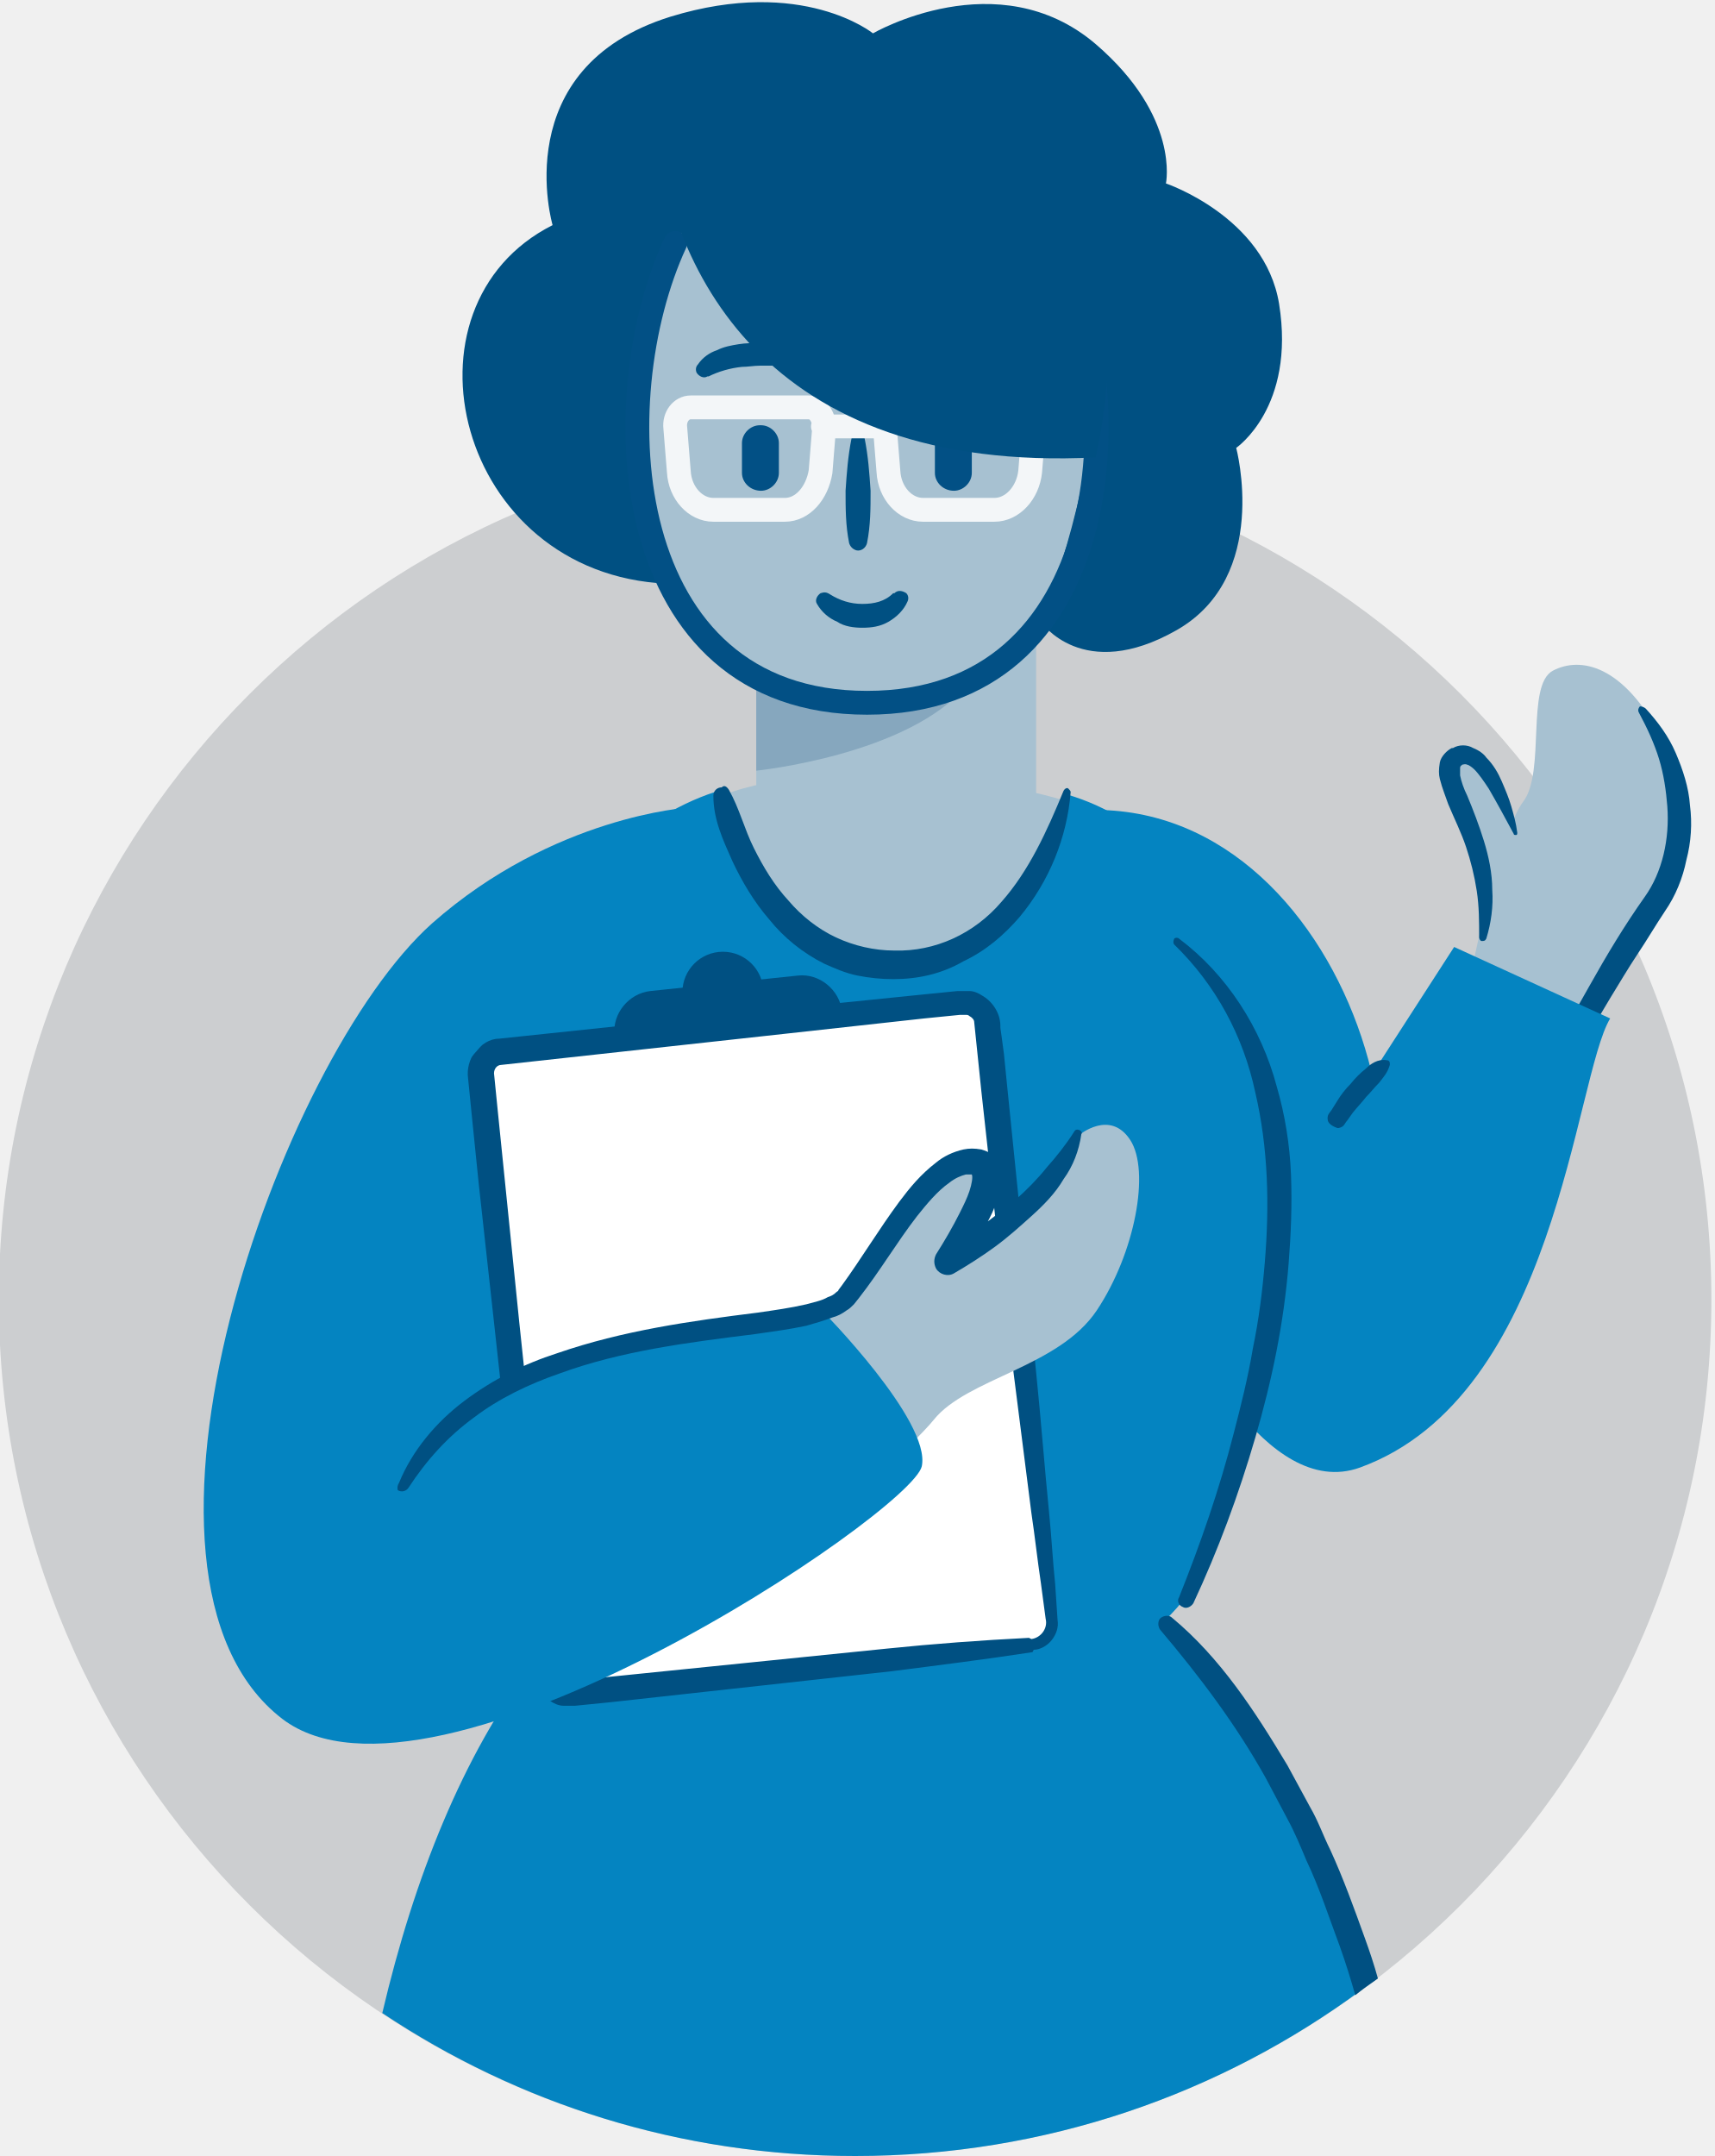
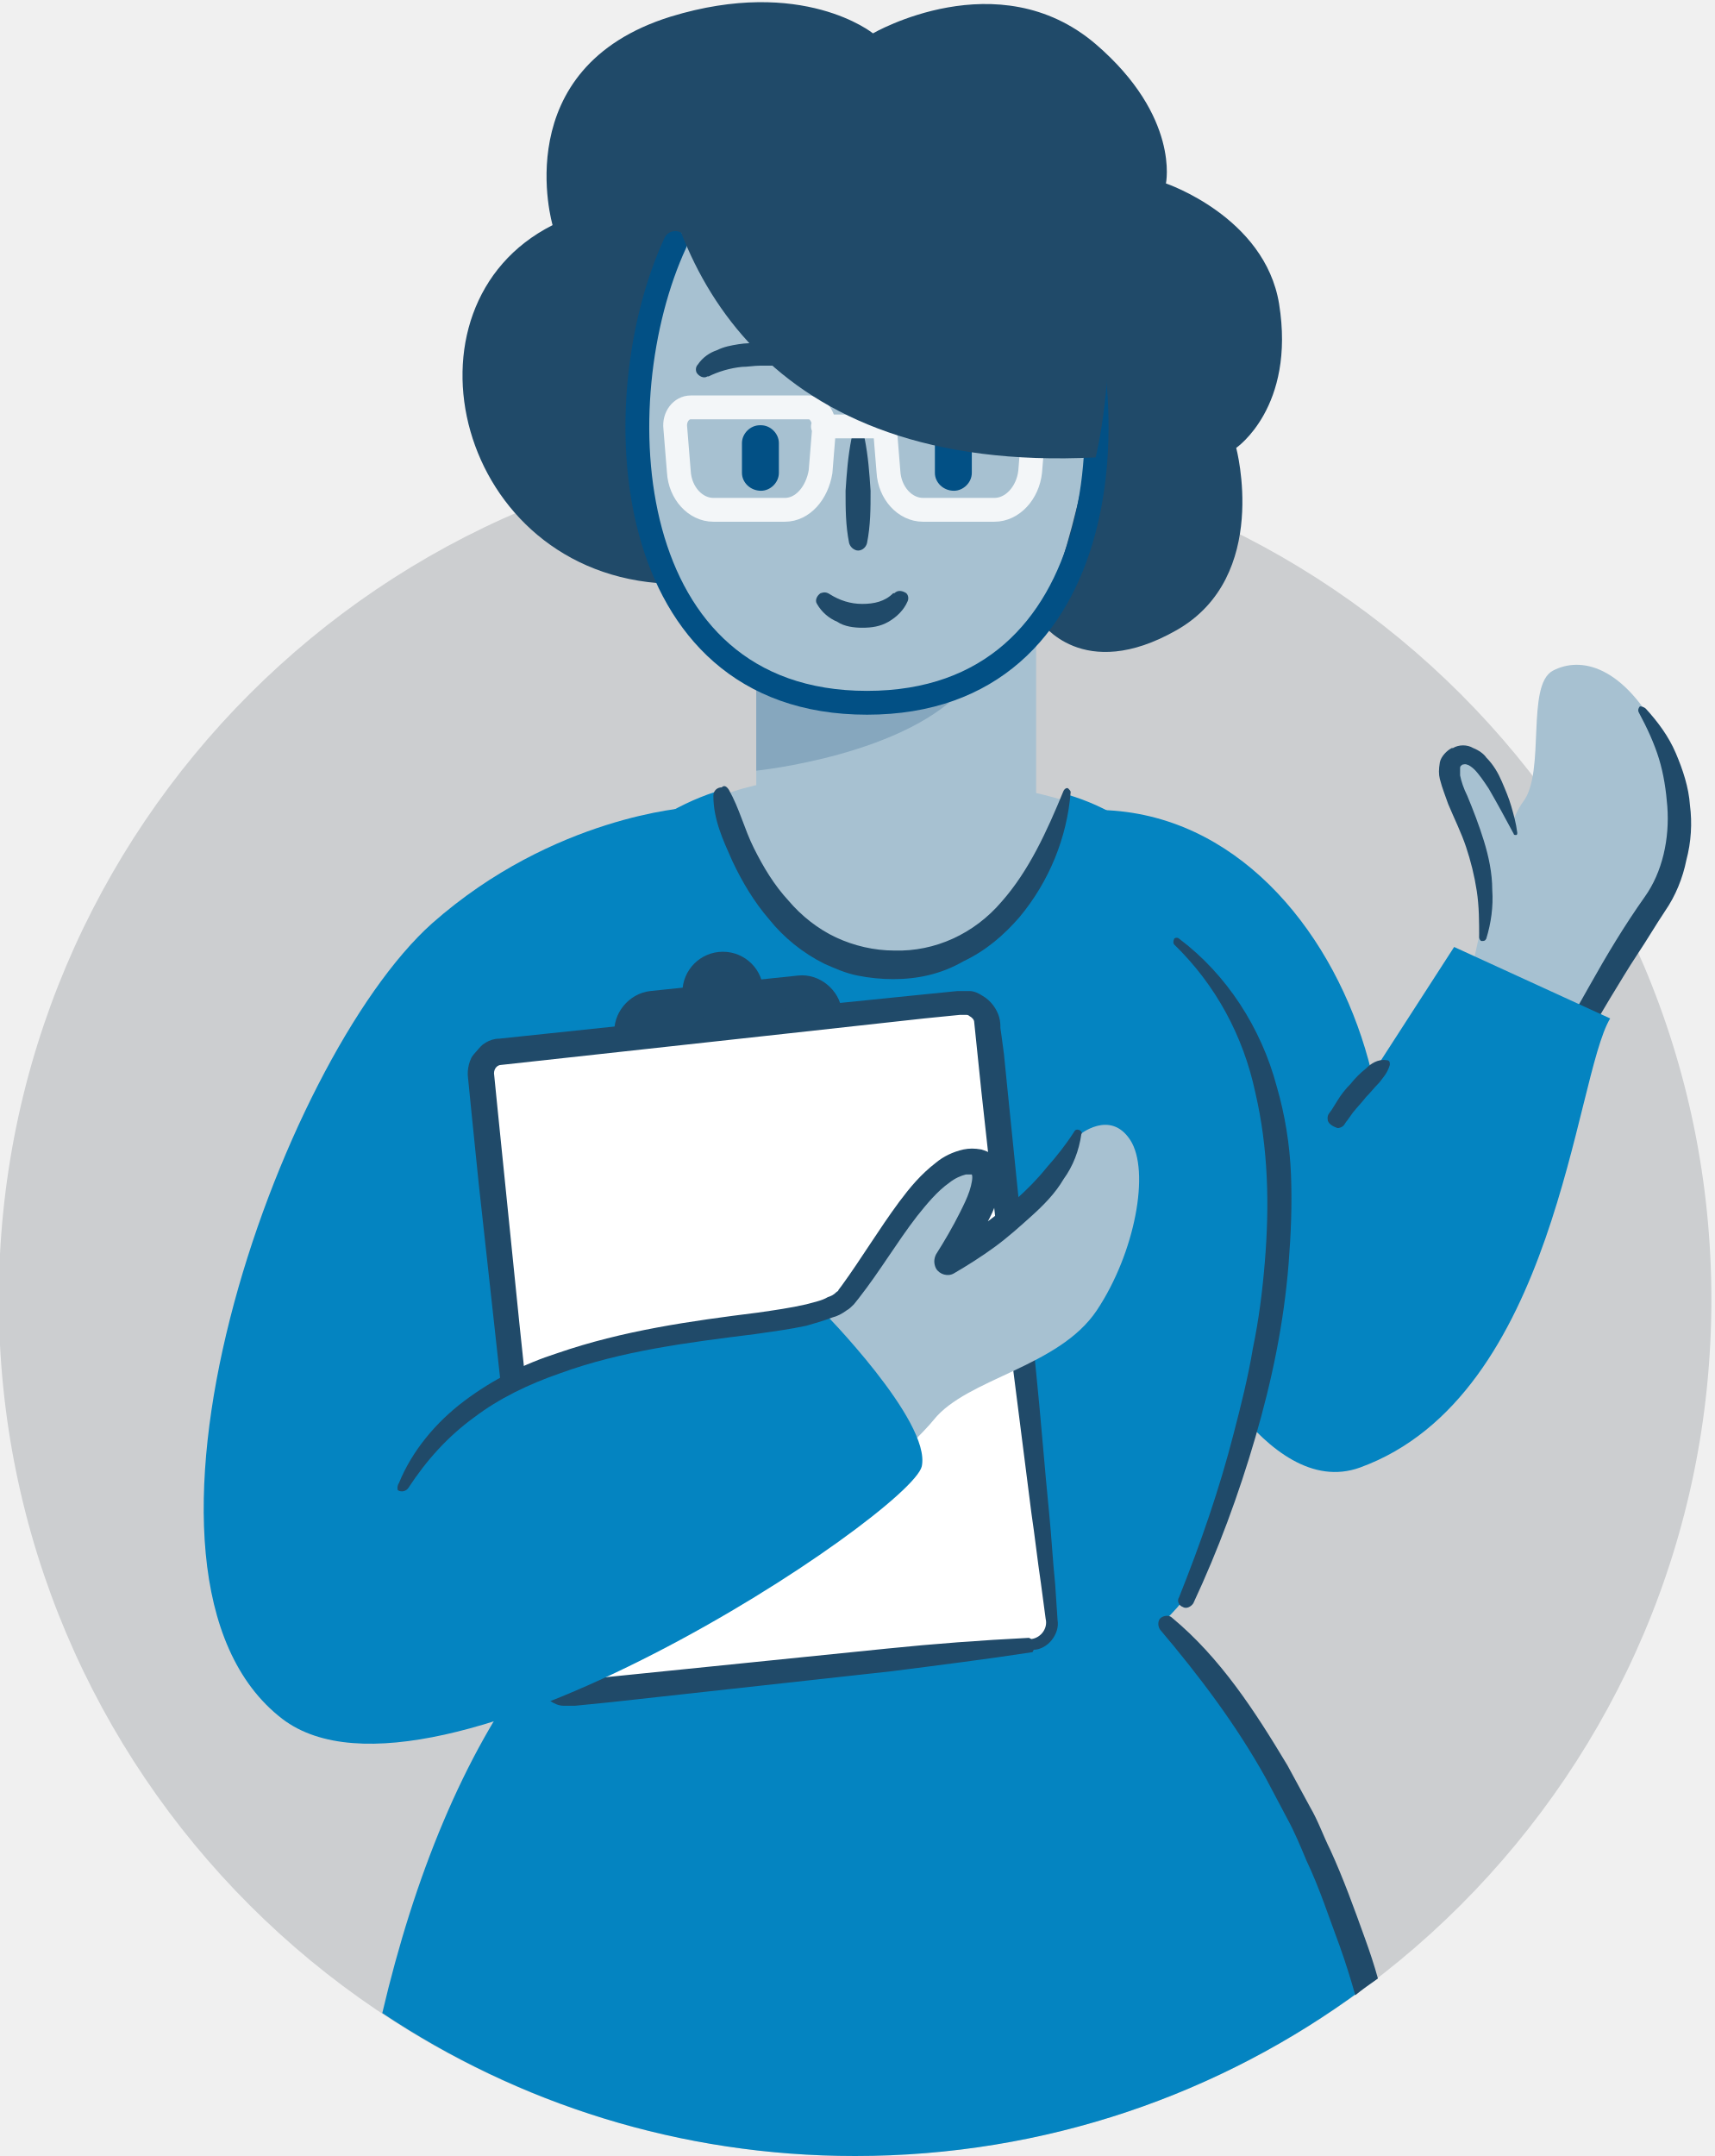
<svg xmlns="http://www.w3.org/2000/svg" id="Layer_1" viewBox="0 0 144 181">
-   <style>.st0{fill:#CCCED0;} .st1{fill:#A7C1D1;} .st2{fill:#005082;} .st3{fill:#0484C1;} .st4{fill:#86A7BE;} .st5{fill:none;stroke:#025085;stroke-width:2;stroke-linecap:round;stroke-linejoin:round;stroke-miterlimit:10;} .st6{fill:#FFFFFF;} .st7{fill:#025085;} .st8{fill:none;stroke:#F3F6F8;stroke-width:2;stroke-linecap:round;stroke-linejoin:round;stroke-miterlimit:10;}</style>
+   <style>.st0{fill:#CCCED0;} .st1{fill:#A7C1D1;} .st2{fill:#204A69;} .st3{fill:#0484C1;} .st4{fill:#86A7BE;} .st5{fill:none;stroke:#025085;stroke-width:2;stroke-linecap:round;stroke-linejoin:round;stroke-miterlimit:10;} .st6{fill:#FFFFFF;} .st7{fill:#025085;} .st8{fill:none;stroke:#F3F6F8;stroke-width:2;stroke-linecap:round;stroke-linejoin:round;stroke-miterlimit:10;}</style>
  <circle class="st0" cx="71.8" cy="109.1" r="71.9" />
  <path class="st1" d="M123.8 80.4s2.2-10.6 4.1-13.1.2-9.8 2.5-11c2.3-1.2 5.9-.5 9.1 5.6s-.4 13.8-.4 13.8l-7 10-8.3-5.3z" />
  <path class="st2" d="M138.2 59.5c1 1.1 1.9 2.3 2.5 3.7.6 1.4 1.1 2.9 1.2 4.4.2 1.5.1 3.1-.3 4.6-.3 1.5-.9 3-1.8 4.3-.8 1.2-1.5 2.4-2.3 3.6-.8 1.2-1.5 2.4-2.3 3.7-1.5 2.5-2.9 5-4.6 7.3-.2.3-.6.4-.9.1-.3-.2-.3-.5-.2-.8 1.1-2.7 2.6-5.2 4-7.7s2.9-5 4.6-7.4c1.5-2.1 2.1-4.9 1.9-7.6-.1-1.3-.3-2.7-.7-4-.4-1.3-1-2.6-1.7-3.9-.1-.2 0-.4.1-.5.2 0 .4.1.5.2z" />
  <path class="st1" d="M127.2 70s-2.4-7.6-4.9-6.4c-2.7 1.6 3.6 7 2.1 15.2" />
  <path class="st2" d="M127.1 70c-.7-1.3-1.4-2.6-2.1-3.8-.4-.6-.8-1.2-1.2-1.6-.2-.2-.5-.4-.6-.4-.2-.1-.3 0-.5 0h.1c-.2.1-.2.2-.2.3v.6c.1.5.3 1.1.6 1.7.5 1.2 1 2.5 1.4 3.8.4 1.3.7 2.7.7 4.1.1 1.4-.1 2.8-.5 4.1-.1.2-.2.2-.4.2-.1 0-.2-.2-.2-.3 0-1.3 0-2.6-.2-3.9-.2-1.3-.5-2.5-.9-3.7-.4-1.2-1-2.4-1.5-3.6-.2-.6-.5-1.3-.7-2.1-.1-.4-.1-.8 0-1.4.1-.5.6-1 1-1.2h.1c.5-.3 1.2-.3 1.7 0 .5.2.9.5 1.1.8.6.6 1 1.3 1.3 2 .3.7.6 1.4.8 2.1.2.7.4 1.4.5 2.2 0 .1 0 .2-.1.2s-.2 0-.2-.1z" />
  <path class="st3" d="M99.5 111.3s6.7 14.8 14.7 11.9c16.5-6 18-32.7 21-37.7l-13.1-6-15.3 23.7-7.3 8.1z" />
  <path class="st3" d="M91.5 68c22.6-.5 32.4 36.3 17.5 45-10.9 6.4-17 2.9-27.8-1.9l7.9-11.6" />
  <path class="st1" d="M59.4 67.4c6.7-3.9 25.5-2.4 32.1.6 0 0-7.9 16.6-16.6 17.4" />
  <path class="st1" d="M63.5 49.4H87v33.8H63.5z" />
  <path class="st1" d="M88.9 20.4C95 33.6 93.7 59 72.8 59S50.6 33.6 56.7 20.4" />
  <path class="st4" d="M63.5 57.6v7.1s12.8-1.3 17.7-7.2L73 59l-9.5-1.4z" />
  <path class="st3" d="M44.6 139.8c-5.7 7.6-9.8 17.7-12.5 29.2 11.4 7.6 25 12 39.7 12 16 0 30.7-5.2 42.6-14-4.1-14.2-10.1-23.8-16.9-30.6.1 0-33.4-22.3-52.9 3.4z" />
  <path class="st2" d="M87.4 52.2s3.5 5.2 11.4.7 5-15.3 5-15.3 5-3.4 3.6-12.1c-1.2-7.3-9.5-10.1-9.5-10.1S99.1 9.8 92 3.7c-8.2-7-18.7-.9-18.7-.9s-5.9-4.8-17-1.4c-13.8 4.3-9.9 17.5-9.9 17.5C32.9 25.7 38.3 48.2 56 49c0 0-10.6-38.2 18-38.2 30.4 0 13.4 41.4 13.4 41.4" />
  <path class="st5" d="M88.9 20.4C95 33.6 93.7 59 72.8 59S50.6 33.6 56.7 20.4" />
  <path class="st3" d="M106.1 101c-.8 31.1-4.5 41.1-31.7 41.6-19.5.4-40.5 1.8-41.4-38-.3-12.6 14.1-33.9 27-38.1 0 0 4.1 14.6 14.9 14.6s14.7-14.4 14.7-14.4c13.6 4 16.8 20.9 16.5 34.3z" />
  <path class="st2" d="M99 134.1c1.8-4.5 3.4-9.1 4.6-13.8.6-2.3 1.2-4.7 1.6-7.1.5-2.4.8-4.8 1-7.2.4-4.8.3-9.6-.8-14.3-1-4.7-3.3-9-6.8-12.4-.1-.1-.1-.3 0-.5.1-.1.3-.1.4 0 4 3 6.9 7.5 8.2 12.4.7 2.4 1.1 4.9 1.2 7.4.1 2.5 0 5-.2 7.5-.4 5-1.4 9.8-2.8 14.6-1.4 4.8-3.1 9.4-5.2 13.9-.2.3-.6.5-.9.3-.3-.1-.5-.5-.3-.8z" />
  <circle class="st2" cx="60.7" cy="83.3" r="3.4" />
  <path class="st2" d="M67 81.9l-12.4 1.3c-1.8.2-3.2 1.9-3 3.7l.1.7c.2 1.8 1.9 3.2 3.7 3l12.4-1.3c1.8-.2 3.2-1.9 3-3.7l-.1-.7c-.2-1.8-1.9-3.2-3.7-3z" />
  <path class="st6" d="M86.7 138l-38.8 4.2c-1 .1-1.9-.6-2-1.6l-5.4-50.1c-.1-1 .6-1.9 1.6-2l38.8-4.2c1-.1 1.9.6 2 1.6l5.4 50.1c.1 1-.6 1.9-1.6 2z" />
  <path class="st2" d="M86.7 138.7c-3.9.6-7.9 1.1-11.8 1.6l-11.8 1.3-11.8 1.3-3 .3h-1c-.4 0-.8-.2-1.1-.4-.7-.4-1.2-1.1-1.4-1.8-.1-.4-.1-.6-.1-.9l-.1-.7-.2-1.5-.3-3-2.6-23.7-1.3-11.8-.6-5.9-.3-3c-.1-.7.1-1.6.6-2.2.5-.6 1.2-1.1 2-1.1l23.7-2.5 11.8-1.2 3-.3h1c.4 0 .8.2 1.1.4.7.4 1.2 1.1 1.4 1.8.1.4.1.6.1.9l.1.7.2 1.5.3 3 1.2 11.8 1.2 11.9c.4 3.9.7 7.9 1.1 11.9.2 2 .3 4 .5 5.9l.2 3c.1.6-.1 1.2-.5 1.7s-1 .8-1.5.8l-.1.2zm-.1-1.1c.8-.1 1.4-.9 1.2-1.7l-.4-3c-.3-2-.5-3.9-.8-5.9-.5-3.9-1-7.9-1.5-11.8l-1.4-11.8-1.3-11.8-.6-5.8c0-.2-.2-.4-.4-.5-.1-.1-.2-.1-.3-.1h-.5l-3 .3-11.8 1.3-23.7 2.6c-.4 0-.7.4-.6.9l.3 3 .6 5.9 1.2 11.8 2.5 23.7.6 5.8c0 .2.2.4.4.5.1.1.2.1.3.1h.5l3-.3 11.8-1.2 11.8-1.2c3.9-.4 7.9-.7 11.9-.9l.2.1z" />
  <path class="st1" d="M25.5 106.8c-5.6 8.9-10.3 26.3 1.1 33.1 19.1 11.3 49-17.2 51.8-20.7 2.8-3.5 10.5-4.4 13.7-9.2 3.2-4.8 4.5-11.7 2.8-14.3-1.7-2.6-4.3-.4-4.3-.4-2.2 6.3-10.9 10.8-10.9 10.8s5.5-8.1 2.1-8.4c-3.7-.4-7.6 7.3-10.7 11.4-3.1 4-29.1.4-37.1 15.8" />
  <path class="st2" d="M61.2 66.3c.9 1.6 1.3 3.3 2.1 4.9.8 1.6 1.7 3.1 2.9 4.4 1.1 1.3 2.5 2.4 4 3.1 1.5.7 3.2 1.1 4.9 1.1 3.4.1 6.7-1.4 9-4.1 2.3-2.6 3.8-5.9 5.2-9.3.1-.2.3-.3.4-.2.1.1.2.2.2.3-.3 3.8-1.8 7.5-4.3 10.5-1.3 1.5-2.8 2.8-4.7 3.7-1.9 1.1-3.9 1.5-5.9 1.5-1 0-2-.1-3-.3-1-.2-1.9-.6-2.8-1-1.8-.9-3.4-2.2-4.6-3.7-1.3-1.5-2.3-3.2-3.1-4.9-.8-1.8-1.6-3.5-1.6-5.5 0-.4.3-.7.7-.7.2-.2.4-.1.6.2zM111.7 155.3c-.6-1.2-1-2.4-1.7-3.6l-1.9-3.5c-2.7-4.5-5.6-9-9.7-12.4-.2-.2-.6-.2-.9 0-.3.2-.3.7-.1 1 3.3 3.9 6.4 8 8.9 12.5l1.8 3.4c.6 1.1 1.1 2.3 1.6 3.5 1.1 2.3 1.9 4.8 2.8 7.2.5 1.4.9 2.7 1.3 4.1.6-.5 1.2-.9 1.9-1.4-.3-1.1-.7-2.3-1.1-3.4-.9-2.5-1.8-5-2.9-7.4zM72.6 36.8c.3 1.5.4 2.9.5 4.4 0 1.5 0 2.9-.3 4.4-.1.4-.5.7-.9.6-.3-.1-.5-.3-.6-.6-.3-1.5-.3-2.9-.3-4.4.1-1.5.2-2.9.5-4.4.1-.3.3-.4.6-.4.3.1.5.2.5.4z" />
  <path class="st7" d="M63.9 41.2c-.9 0-1.6-.7-1.6-1.5v-2.5c0-.8.7-1.5 1.5-1.5h.1c.8 0 1.5.7 1.5 1.5v2.5c0 .8-.7 1.5-1.5 1.5zM80.1 41.2c-.9 0-1.6-.7-1.6-1.5v-2.5c0-.8.7-1.5 1.5-1.5h.1c.8 0 1.5.7 1.5 1.5v2.5c0 .8-.7 1.5-1.5 1.5z" />
  <path class="st2" d="M69.7 49.9c.8.5 1.7.8 2.7.8 1 0 1.9-.2 2.6-.9h.1c.3-.3.7-.2 1 0 .2.2.2.5.1.7-.3.7-.9 1.3-1.6 1.7-.7.4-1.4.5-2.2.5-.7 0-1.5-.1-2.1-.5-.7-.3-1.3-.8-1.7-1.5-.2-.3 0-.7.3-.9.3-.1.5-.1.8.1zM65.1 30.7h-1.3c-.5 0-1 .1-1.5.1-1 .1-2 .4-2.8.8h-.1c-.3.2-.7 0-.9-.3-.1-.2-.1-.5.1-.7.4-.6 1-1 1.6-1.2.6-.3 1.2-.4 1.8-.5.6-.1 1.2-.1 1.9-.1.6.1 1.3.2 2 .8.3.2.3.6.1.9-.1.2-.3.2-.5.2h-.4zM77 29.6c.7-.6 1.3-.7 2-.8.6-.1 1.3 0 1.9.1.6.1 1.2.3 1.8.5.6.3 1.2.7 1.6 1.2.2.3.2.7-.1.9-.2.2-.5.2-.7.1h-.1c-.8-.4-1.8-.6-2.8-.8-.5-.1-1-.1-1.5-.1h-1.6c-.4 0-.7-.2-.7-.6-.1-.1 0-.3.2-.5z" />
  <path class="st3" d="M57.8 67.8s-11.3.7-21.5 9.7C23.4 89 8.1 132.3 23.7 144.3c12.7 9.7 52.8-17.3 53.7-21.2.8-3.8-8.4-13.1-8.4-13.1s-7.7 2.1-18 3-19.1 12.2-19.1 12.2l6.2.9.3-36 19.4-22.3z" />
  <path class="st2" d="M33.5 124.5c1.1-2.7 3.1-5.1 5.5-6.9 2.4-1.8 5-3.1 7.8-4 5.5-1.9 11.2-2.7 16.8-3.4 1.4-.2 2.8-.4 4.1-.7.7-.2 1.3-.3 1.8-.6.3-.1.5-.2.7-.4.1-.1.2-.1.2-.2l.3-.4c1.6-2.2 3.1-4.7 4.8-7 .9-1.2 1.8-2.3 3.1-3.3.6-.5 1.4-.9 2.3-1.1.5-.1.9-.1 1.5 0 .3.1.7.2.9.5.3.3.5.6.6.9.2.6.1 1.1.1 1.6l-.3 1.2c-.2.8-.5 1.4-.9 2.1-.7 1.3-1.4 2.6-2.2 3.8l-1.5-1.6c1.1-.6 2.2-1.3 3.2-2s2-1.5 3-2.3c.9-.8 1.8-1.7 2.6-2.7.8-.9 1.6-1.9 2.3-3 .1-.2.3-.2.5-.1.1.1.2.2.1.3-.2 1.4-.7 2.7-1.5 3.8-.7 1.2-1.7 2.2-2.7 3.1-1 .9-2 1.8-3.1 2.6s-2.2 1.5-3.4 2.2c-.5.3-1.2.1-1.5-.4-.2-.4-.2-.8 0-1.2.7-1.1 1.4-2.3 2-3.5.3-.6.6-1.2.8-1.8.2-.6.3-1.2.2-1.4 0 0 .1.1 0 0h-.5c-.4.1-.9.3-1.4.7-1 .7-1.9 1.8-2.7 2.8-1.7 2.2-3.1 4.6-4.9 6.9l-.4.5c-.2.2-.4.4-.6.5-.4.3-.8.5-1.2.6-.8.3-1.5.5-2.2.7-1.4.3-2.9.5-4.3.7-5.6.7-11.2 1.4-16.4 3.3-2.6.9-5.1 2.1-7.2 3.7-2.2 1.6-4 3.6-5.5 5.9-.2.3-.6.4-.9.2 0 0-.1-.3.1-.6zM111.5 94.1c-.1-.5.1-.6.3-.9l.5-.8c.3-.5.7-1 1.1-1.4.4-.5.8-.9 1.3-1.3.4-.4 1-.8 1.7-.7.2 0 .3.1.3.3v.1c-.2.7-.6 1.1-.9 1.5-.4.4-.7.8-1.1 1.2-.3.4-.7.8-1.1 1.3l-.5.7c-.2.2-.2.5-.7.6h-.1c-.3-.1-.7-.3-.8-.6z" />
  <path class="st8" d="M65.9 42.8h-6c-1.5 0-2.8-1.4-2.9-3.2l-.3-3.7c-.1-.9.5-1.7 1.3-1.7h9.9c.8 0 1.3.8 1.3 1.7l-.3 3.7c-.3 1.8-1.5 3.2-3 3.2zM83.5 42.8h-6c-1.5 0-2.8-1.4-2.9-3.2l-.3-3.7c-.1-.9.5-1.7 1.3-1.7h9.9c.8 0 1.3.8 1.3 1.7l-.3 3.7c-.2 1.8-1.5 3.2-3 3.2zM69.1 35.8h5.1" />
  <path class="st2" d="M54.9 9.2c1 13.2 9.2 30.6 37.1 29.2 0 0 7-28.4-14.8-29.4" />
</svg>
